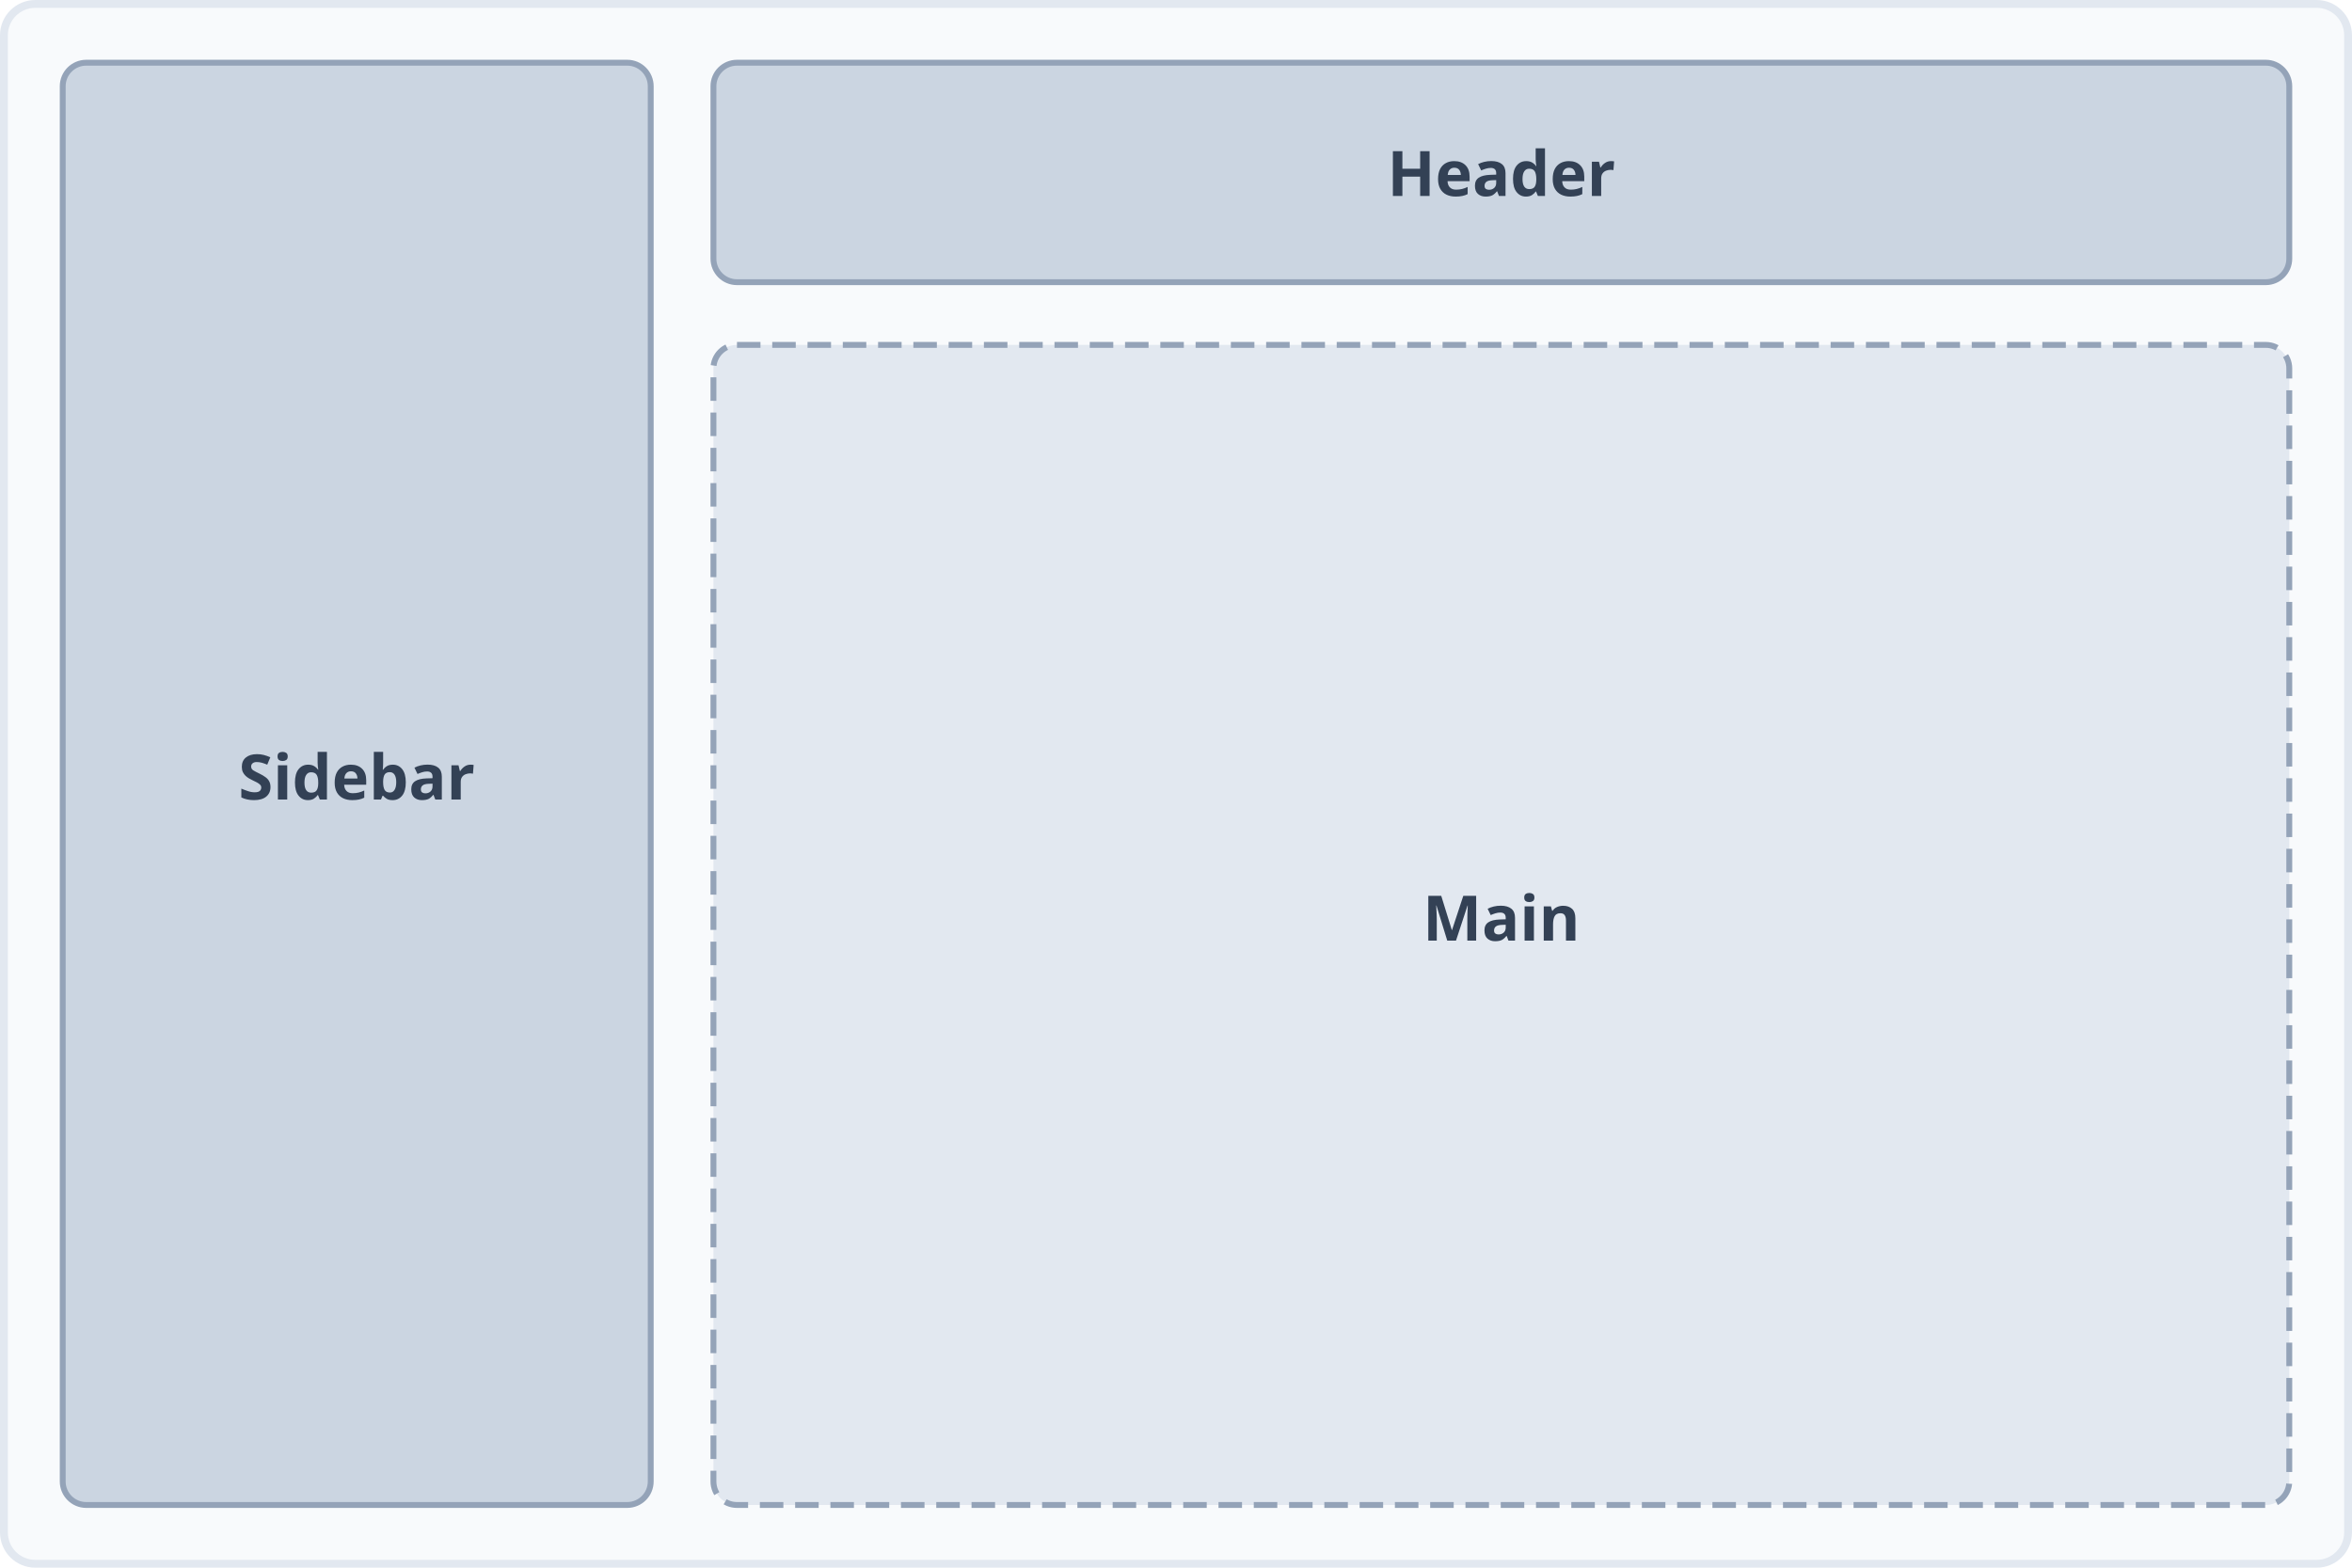
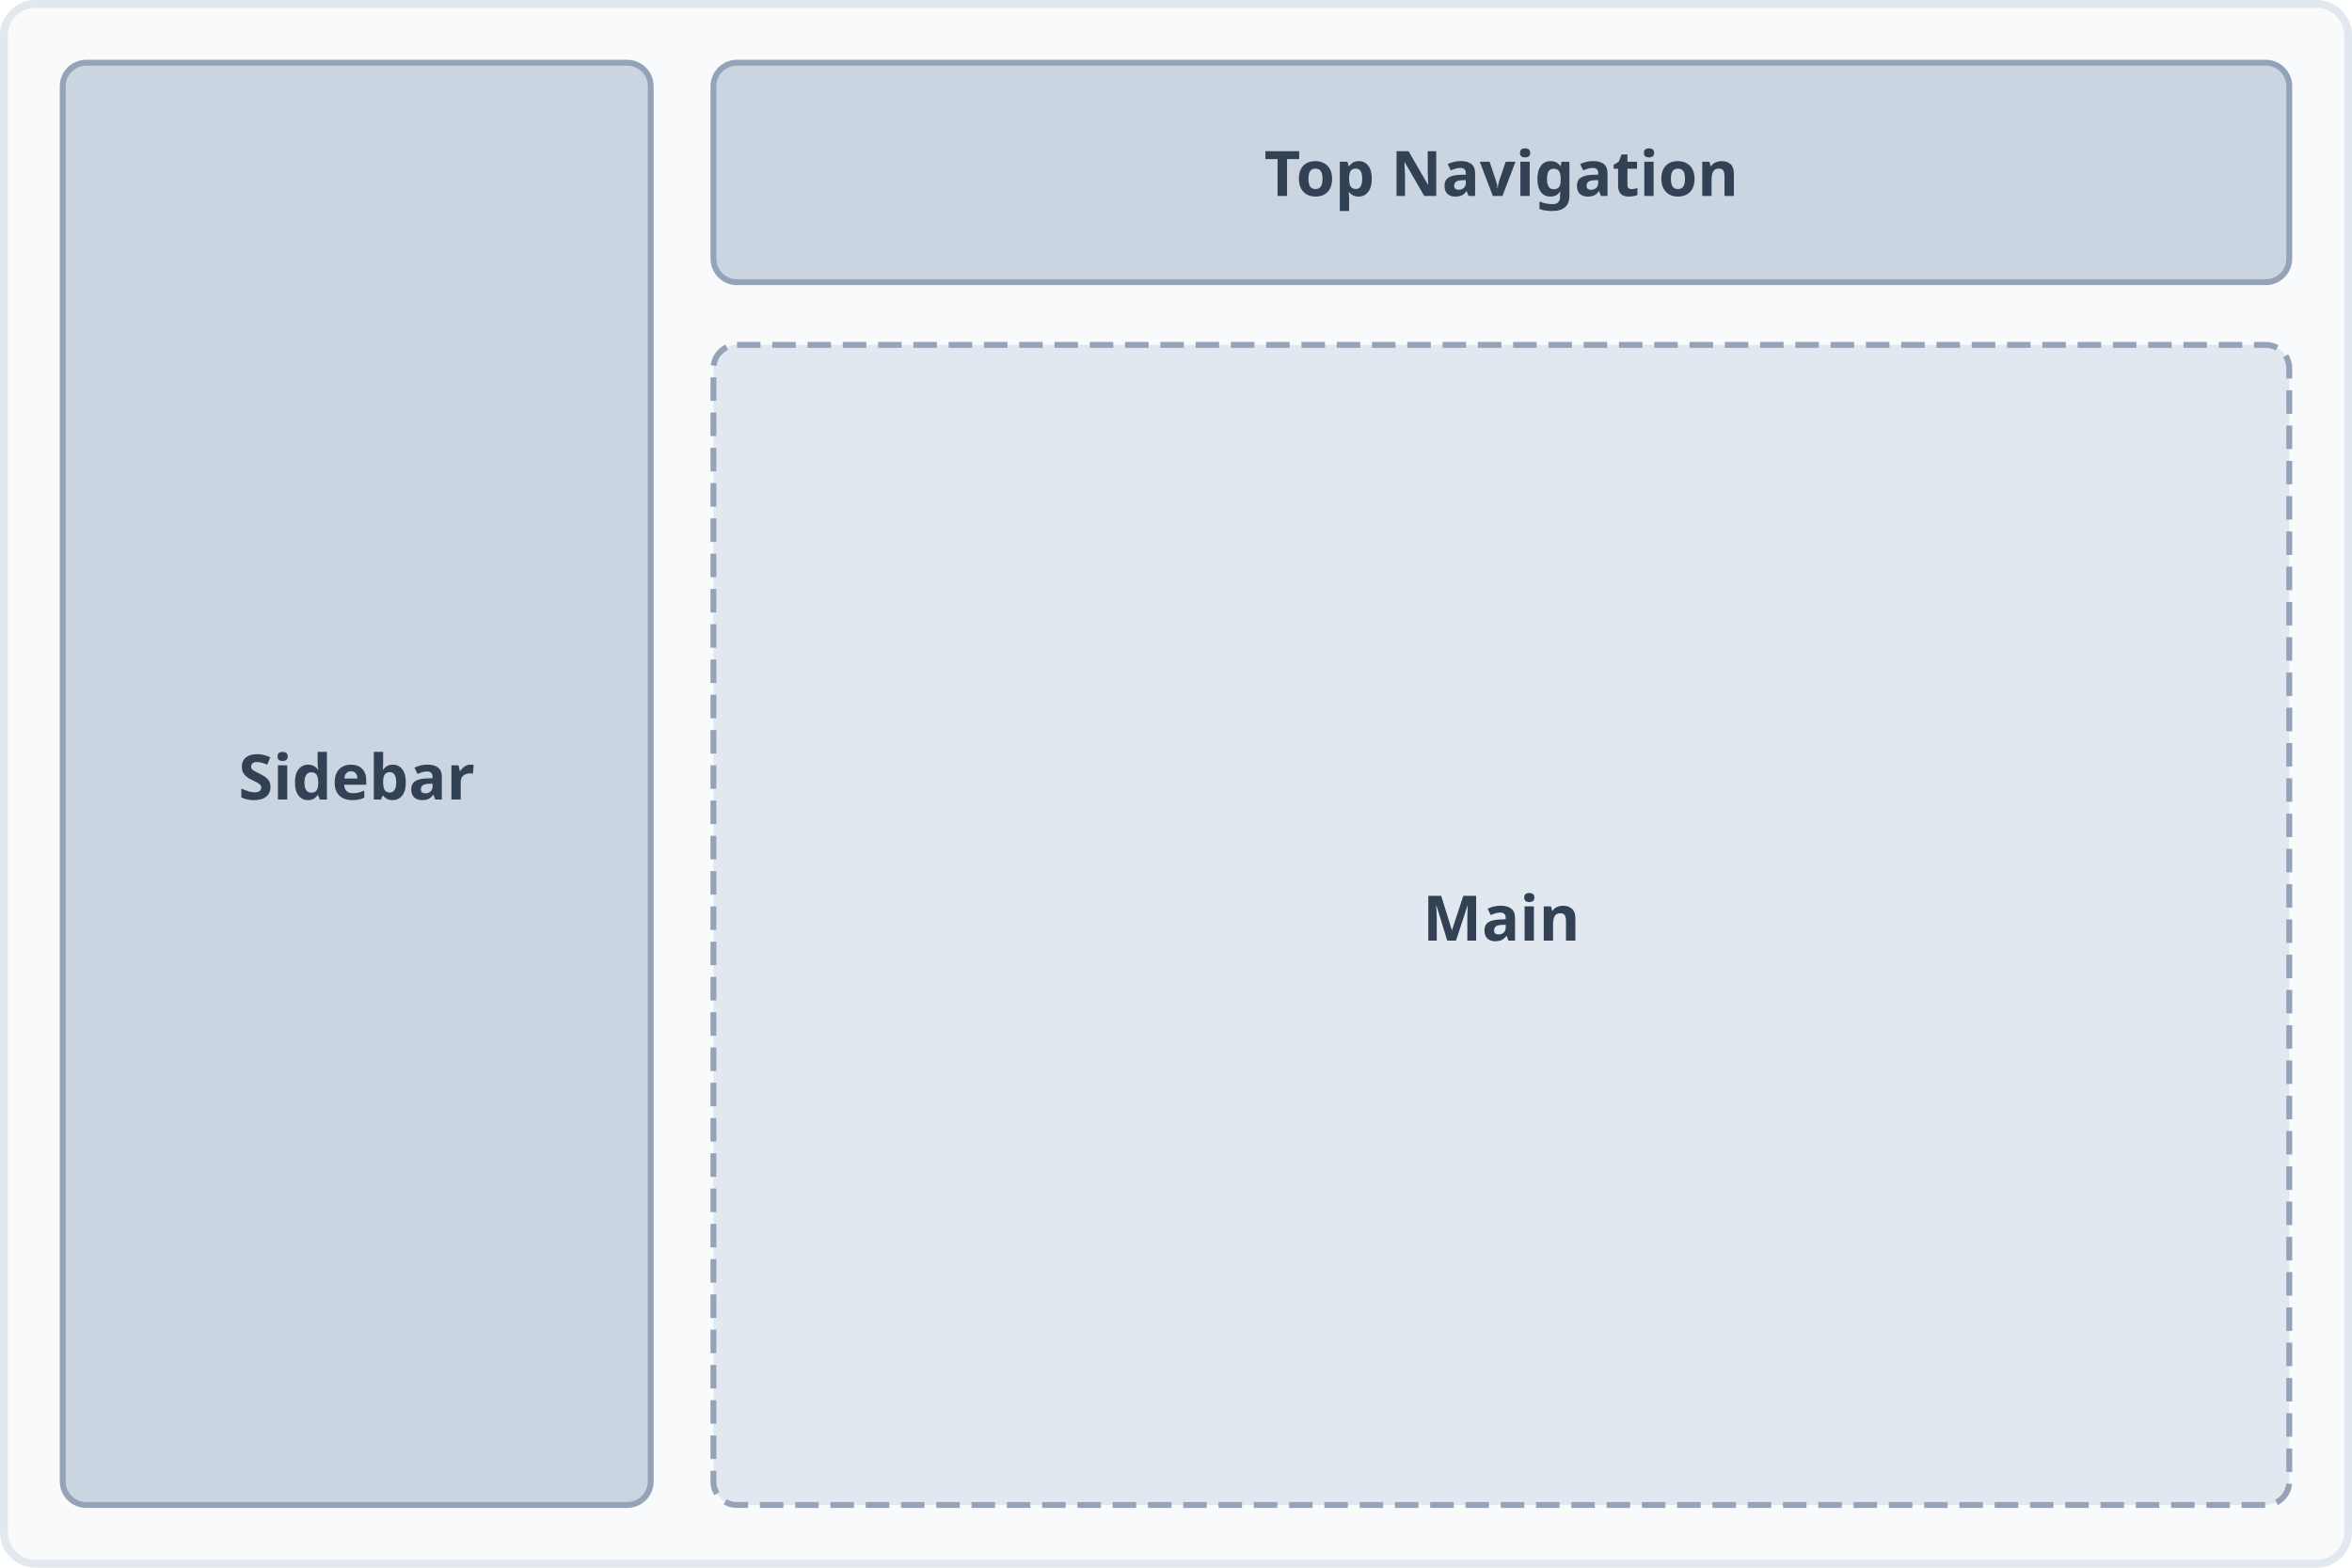
<svg xmlns="http://www.w3.org/2000/svg" viewBox="0 0 600 400" fill="none">
  <rect x="1" y="1" width="598" height="398" rx="8" stroke="#E2E8F0" stroke-width="2" fill="#F8FAFC" />
  <rect x="16" y="16" width="150" height="368" rx="6" fill="#CBD5E1" stroke="#94A3B8" stroke-width="1.5" />
  <text x="91" y="204" text-anchor="middle" font-family="system-ui, sans-serif" font-size="16" font-weight="600" fill="#334155">Sidebar</text>
  <rect x="182" y="16" width="402" height="56" rx="6" fill="#CBD5E1" stroke="#94A3B8" stroke-width="1.5" />
-   <text x="383" y="50" text-anchor="middle" font-family="system-ui, sans-serif" font-size="16" font-weight="600" fill="#334155">Header</text>
+   <text x="383" y="50" text-anchor="middle" font-family="system-ui, sans-serif" font-size="16" font-weight="600" fill="#334155">Top Navigation</text>
  <rect x="182" y="88" width="402" height="296" rx="6" fill="#E2E8F0" stroke="#94A3B8" stroke-width="1.5" stroke-dasharray="6 3" />
  <text x="383" y="240" text-anchor="middle" font-family="system-ui, sans-serif" font-size="16" font-weight="600" fill="#334155">Main</text>
</svg>
